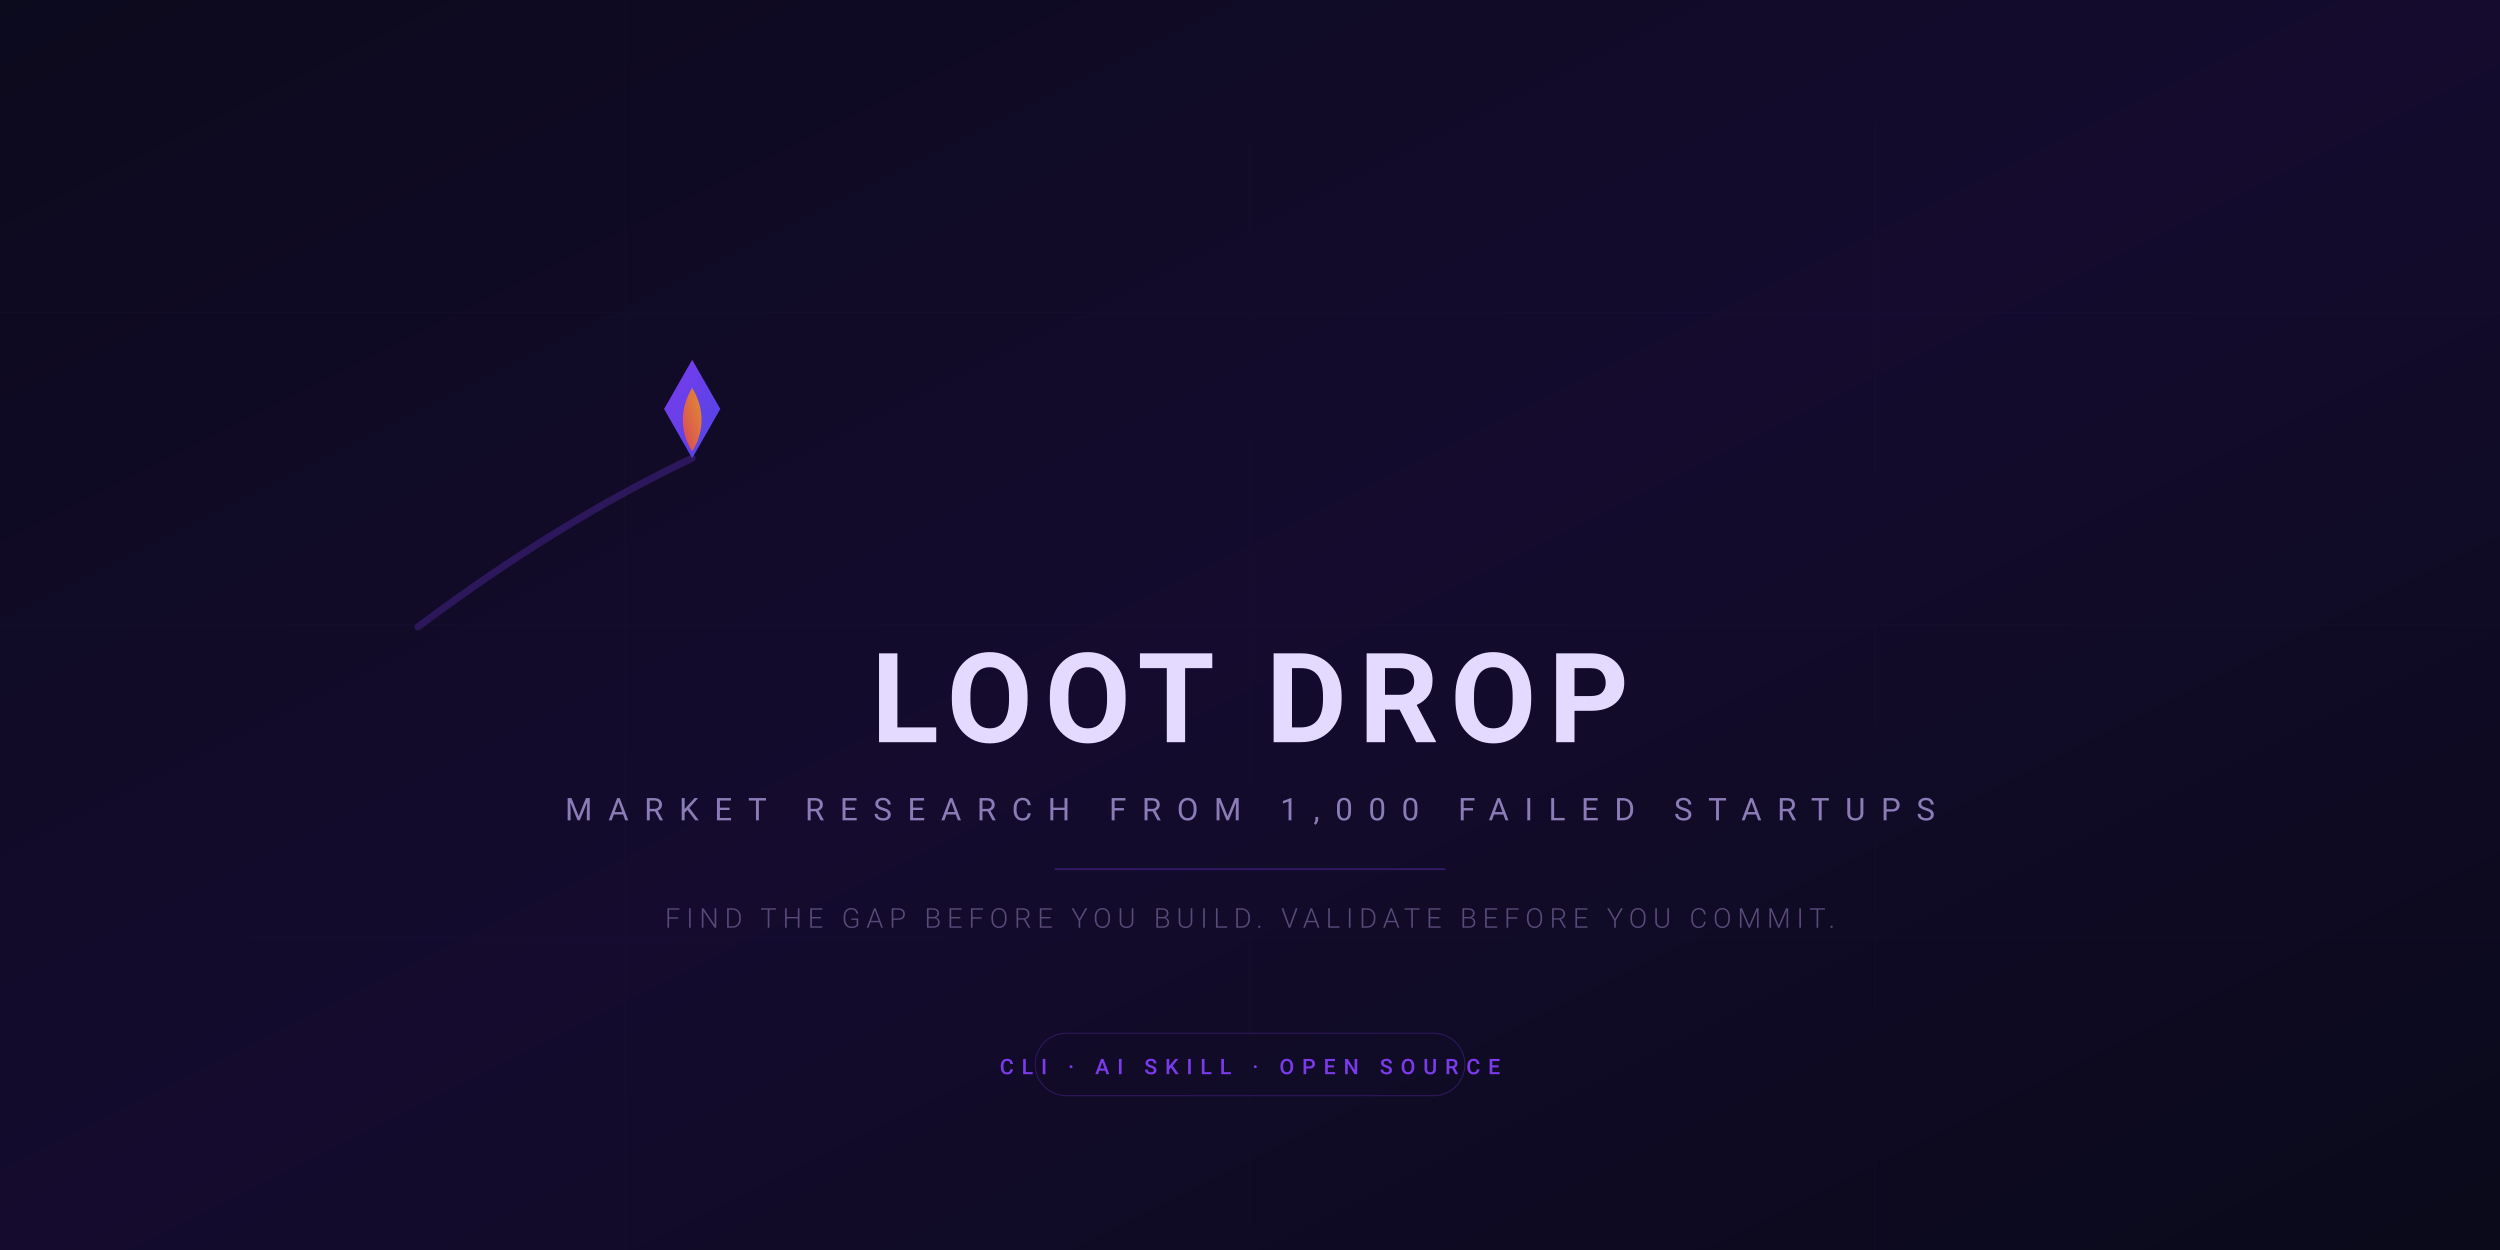
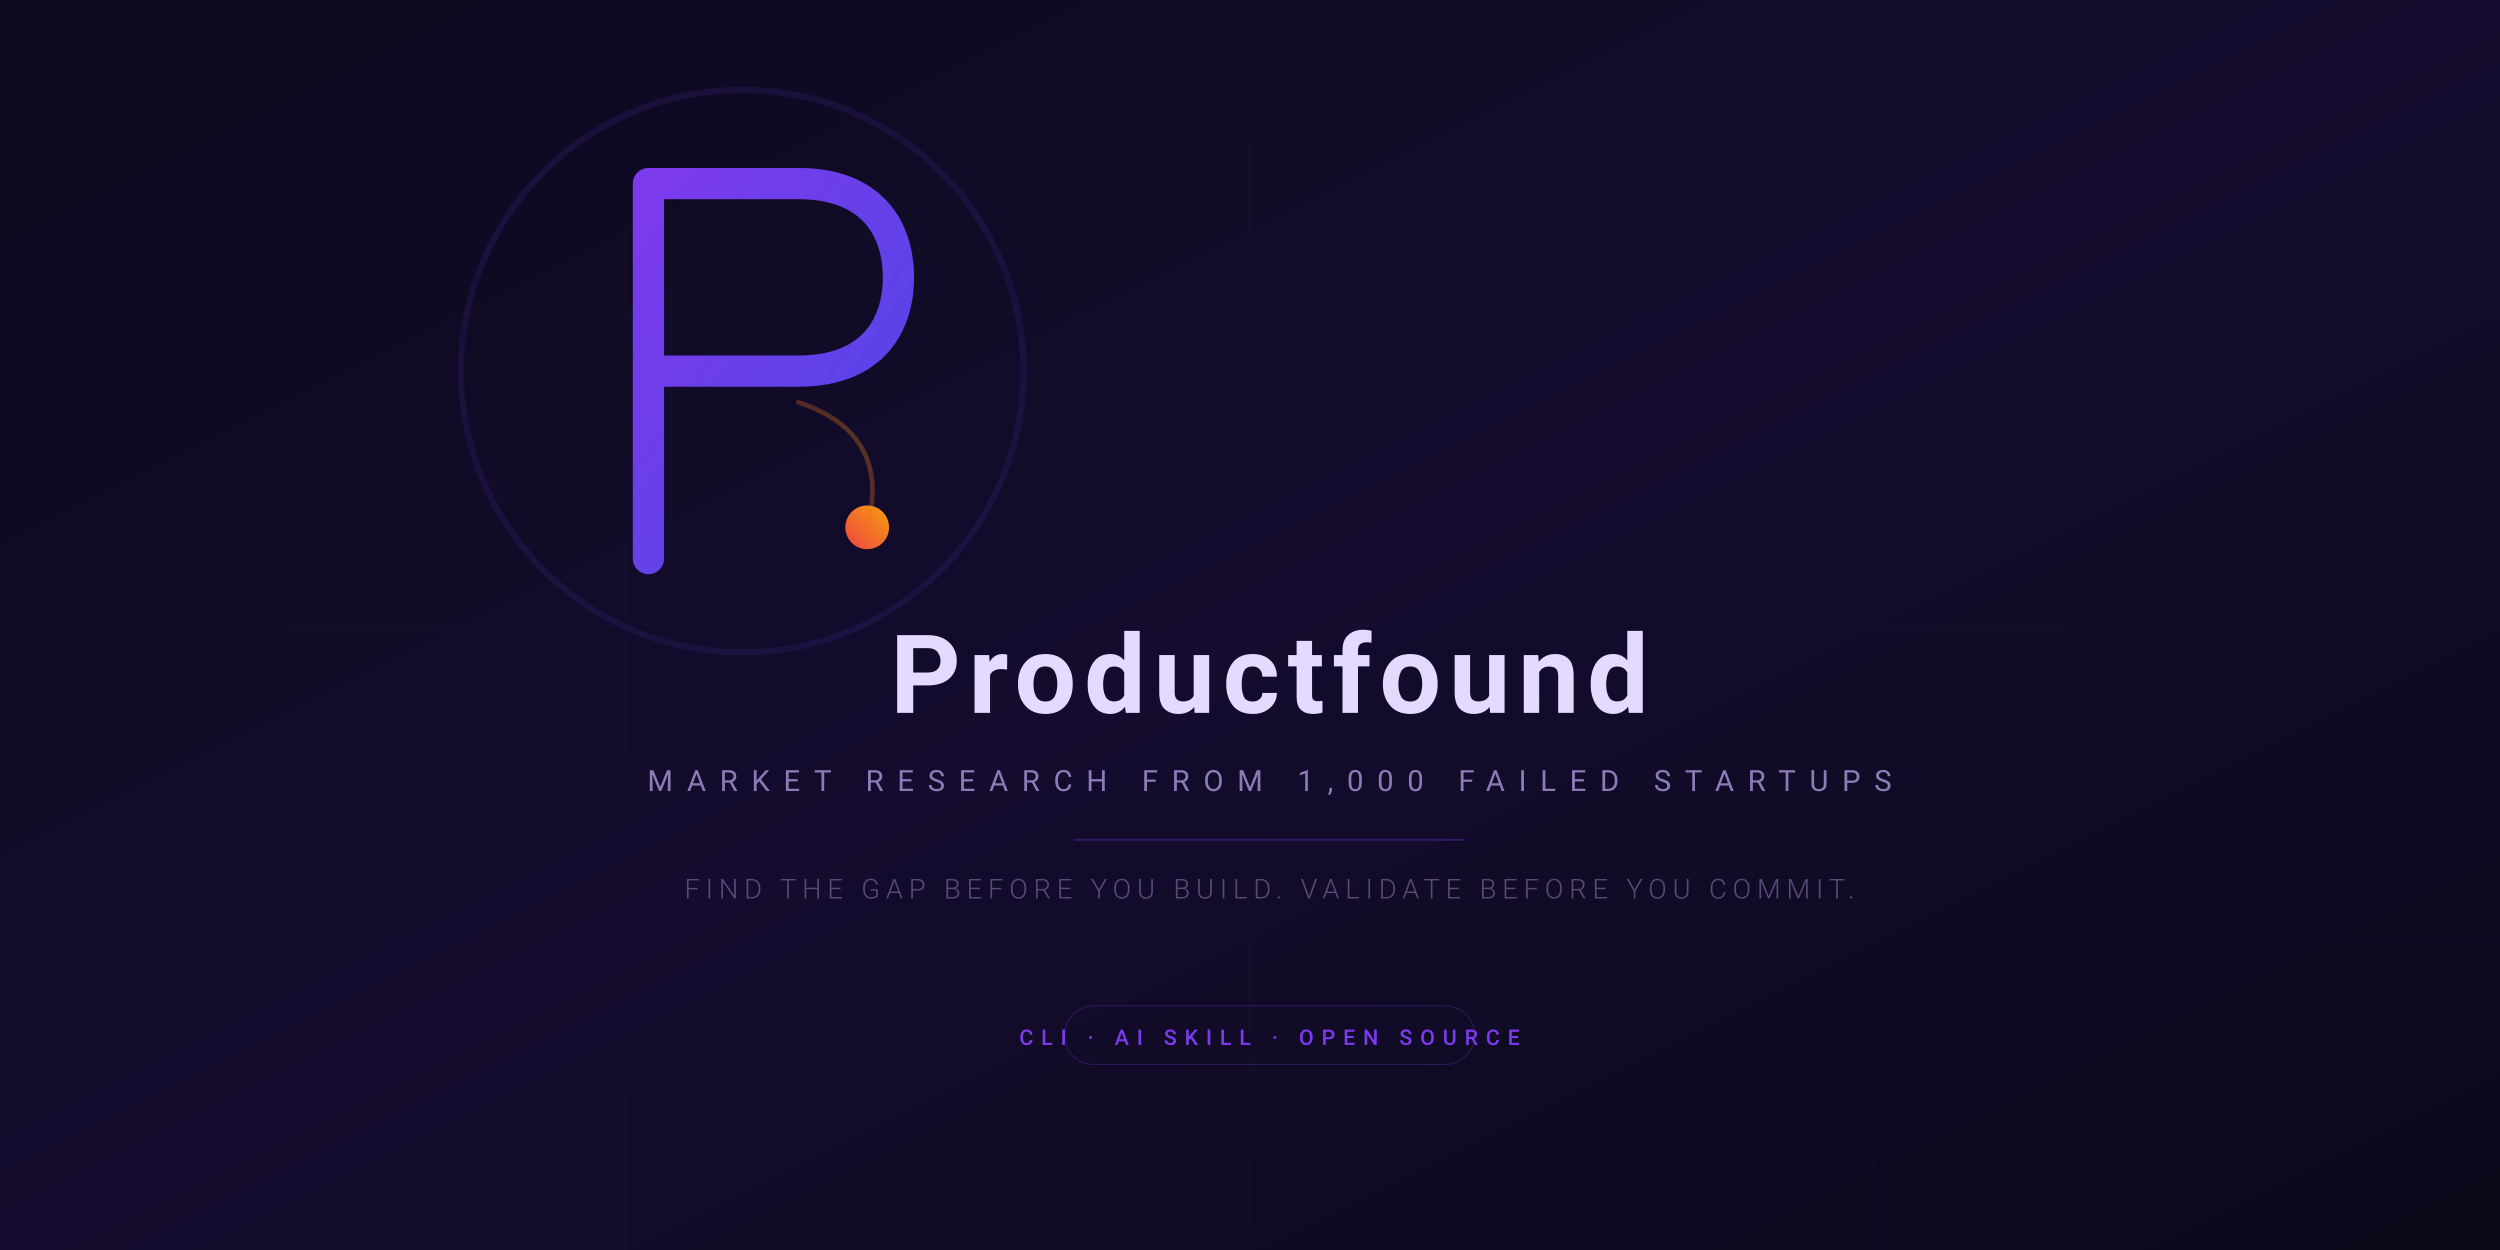
<svg xmlns="http://www.w3.org/2000/svg" viewBox="0 0 1280 640" width="1280" height="640">
  <defs>
    <linearGradient id="bg" x1="0%" y1="0%" x2="100%" y2="100%">
      <stop offset="0%" stop-color="#0c0a1d" />
      <stop offset="50%" stop-color="#140b2e" />
      <stop offset="100%" stop-color="#0a0a1a" />
    </linearGradient>
    <linearGradient id="g1" x1="0%" y1="0%" x2="100%" y2="100%">
      <stop offset="0%" stop-color="#7c3aed" />
      <stop offset="100%" stop-color="#4f46e5" />
    </linearGradient>
    <linearGradient id="g2" x1="100%" y1="0%" x2="0%" y2="100%">
      <stop offset="0%" stop-color="#f59e0b" />
      <stop offset="100%" stop-color="#ef4444" />
    </linearGradient>
-     <linearGradient id="tail" x1="100%" y1="100%" x2="0%" y2="0%">
-       <stop offset="0%" stop-color="#7c3aed" stop-opacity="0" />
-       <stop offset="100%" stop-color="#7c3aed" stop-opacity="0.5" />
-     </linearGradient>
  </defs>
  <rect width="1280" height="640" fill="url(#bg)" />
  <g stroke="#7c3aed" stroke-width="0.3" opacity="0.05">
    <line x1="0" y1="160" x2="1280" y2="160" />
    <line x1="0" y1="320" x2="1280" y2="320" />
    <line x1="0" y1="480" x2="1280" y2="480" />
    <line x1="320" y1="0" x2="320" y2="640" />
    <line x1="640" y1="0" x2="640" y2="640" />
    <line x1="960" y1="0" x2="960" y2="640" />
  </g>
-   <g transform="translate(340 195) scale(1.8)">
-     <path d="M-70 70 Q-30 40 8 22" stroke="url(#tail)" stroke-width="2" stroke-linecap="round" fill="none" />
-     <path d="M8 22 L16 8 L8 -6 L0 8 Z" fill="url(#g1)" />
-     <path d="M8 2 C14 12 8 20 8 20 C8 20 2 12 8 2Z" fill="url(#g2)" opacity="0.85" />
+   <g transform="translate(380 190) scale(1.6)">
+     <circle cx="0" cy="0" r="90" stroke="url(#g1)" stroke-width="2" opacity="0.12" fill="none" />
+     <path d="M-30 -60 L-30 60 M-30 -60 L18 -60 C42 -60 50 -45 50 -30 C50 -15 42 0 18 0 L-30 0" stroke="url(#g1)" stroke-width="10" stroke-linecap="round" stroke-linejoin="round" fill="none" />
+     <circle cx="40" cy="50" r="7" fill="url(#g2)" />
+     <path d="M18 10 Q48 20 40 50" stroke="url(#g2)" stroke-width="1.5" stroke-linecap="round" fill="none" opacity="0.3" />
  </g>
-   <text x="640" y="380" text-anchor="middle" font-family="-apple-system, BlinkMacSystemFont, 'Segoe UI', Roboto, sans-serif" font-size="64" font-weight="700" fill="#e4d9ff" letter-spacing="6">
-     LOOT DROP
+   <text x="650" y="365" text-anchor="middle" font-family="-apple-system, BlinkMacSystemFont, 'Segoe UI', Roboto, sans-serif" font-size="56" font-weight="700" fill="#e4d9ff" letter-spacing="4">
+     Productfound
  </text>
-   <text x="640" y="420" text-anchor="middle" font-family="-apple-system, BlinkMacSystemFont, 'Segoe UI', Roboto, sans-serif" font-size="16" fill="#8b7cb8" letter-spacing="8" font-weight="400">
+   <text x="650" y="405" text-anchor="middle" font-family="-apple-system, BlinkMacSystemFont, 'Segoe UI', Roboto, sans-serif" font-size="15" fill="#8b7cb8" letter-spacing="7" font-weight="400">
    MARKET RESEARCH FROM 1,000 FAILED STARTUPS
  </text>
-   <line x1="540" y1="445" x2="740" y2="445" stroke="#7c3aed" stroke-width="1" opacity="0.3" />
-   <text x="640" y="475" text-anchor="middle" font-family="-apple-system, BlinkMacSystemFont, 'Segoe UI', Roboto, sans-serif" font-size="14" fill="#5a4a7a" letter-spacing="3" font-weight="300">
+   <line x1="550" y1="430" x2="750" y2="430" stroke="#7c3aed" stroke-width="1" opacity="0.3" />
+   <text x="650" y="460" text-anchor="middle" font-family="-apple-system, BlinkMacSystemFont, 'Segoe UI', Roboto, sans-serif" font-size="14" fill="#5a4a7a" letter-spacing="3" font-weight="300">
    FIND THE GAP BEFORE YOU BUILD. VALIDATE BEFORE YOU COMMIT.
  </text>
-   <g transform="translate(640 545)">
-     <rect x="-110" y="-16" width="220" height="32" rx="16" fill="none" stroke="#7c3aed" stroke-width="0.5" opacity="0.3" />
+   <g transform="translate(650 530)">
+     <rect x="-105" y="-15" width="210" height="30" rx="15" fill="none" stroke="#7c3aed" stroke-width="0.5" opacity="0.3" />
    <text x="0" y="5" text-anchor="middle" font-family="-apple-system, BlinkMacSystemFont, 'Segoe UI', Roboto, sans-serif" font-size="11" fill="#7c3aed" letter-spacing="4" font-weight="500">
      CLI · AI SKILL · OPEN SOURCE
    </text>
  </g>
</svg>
